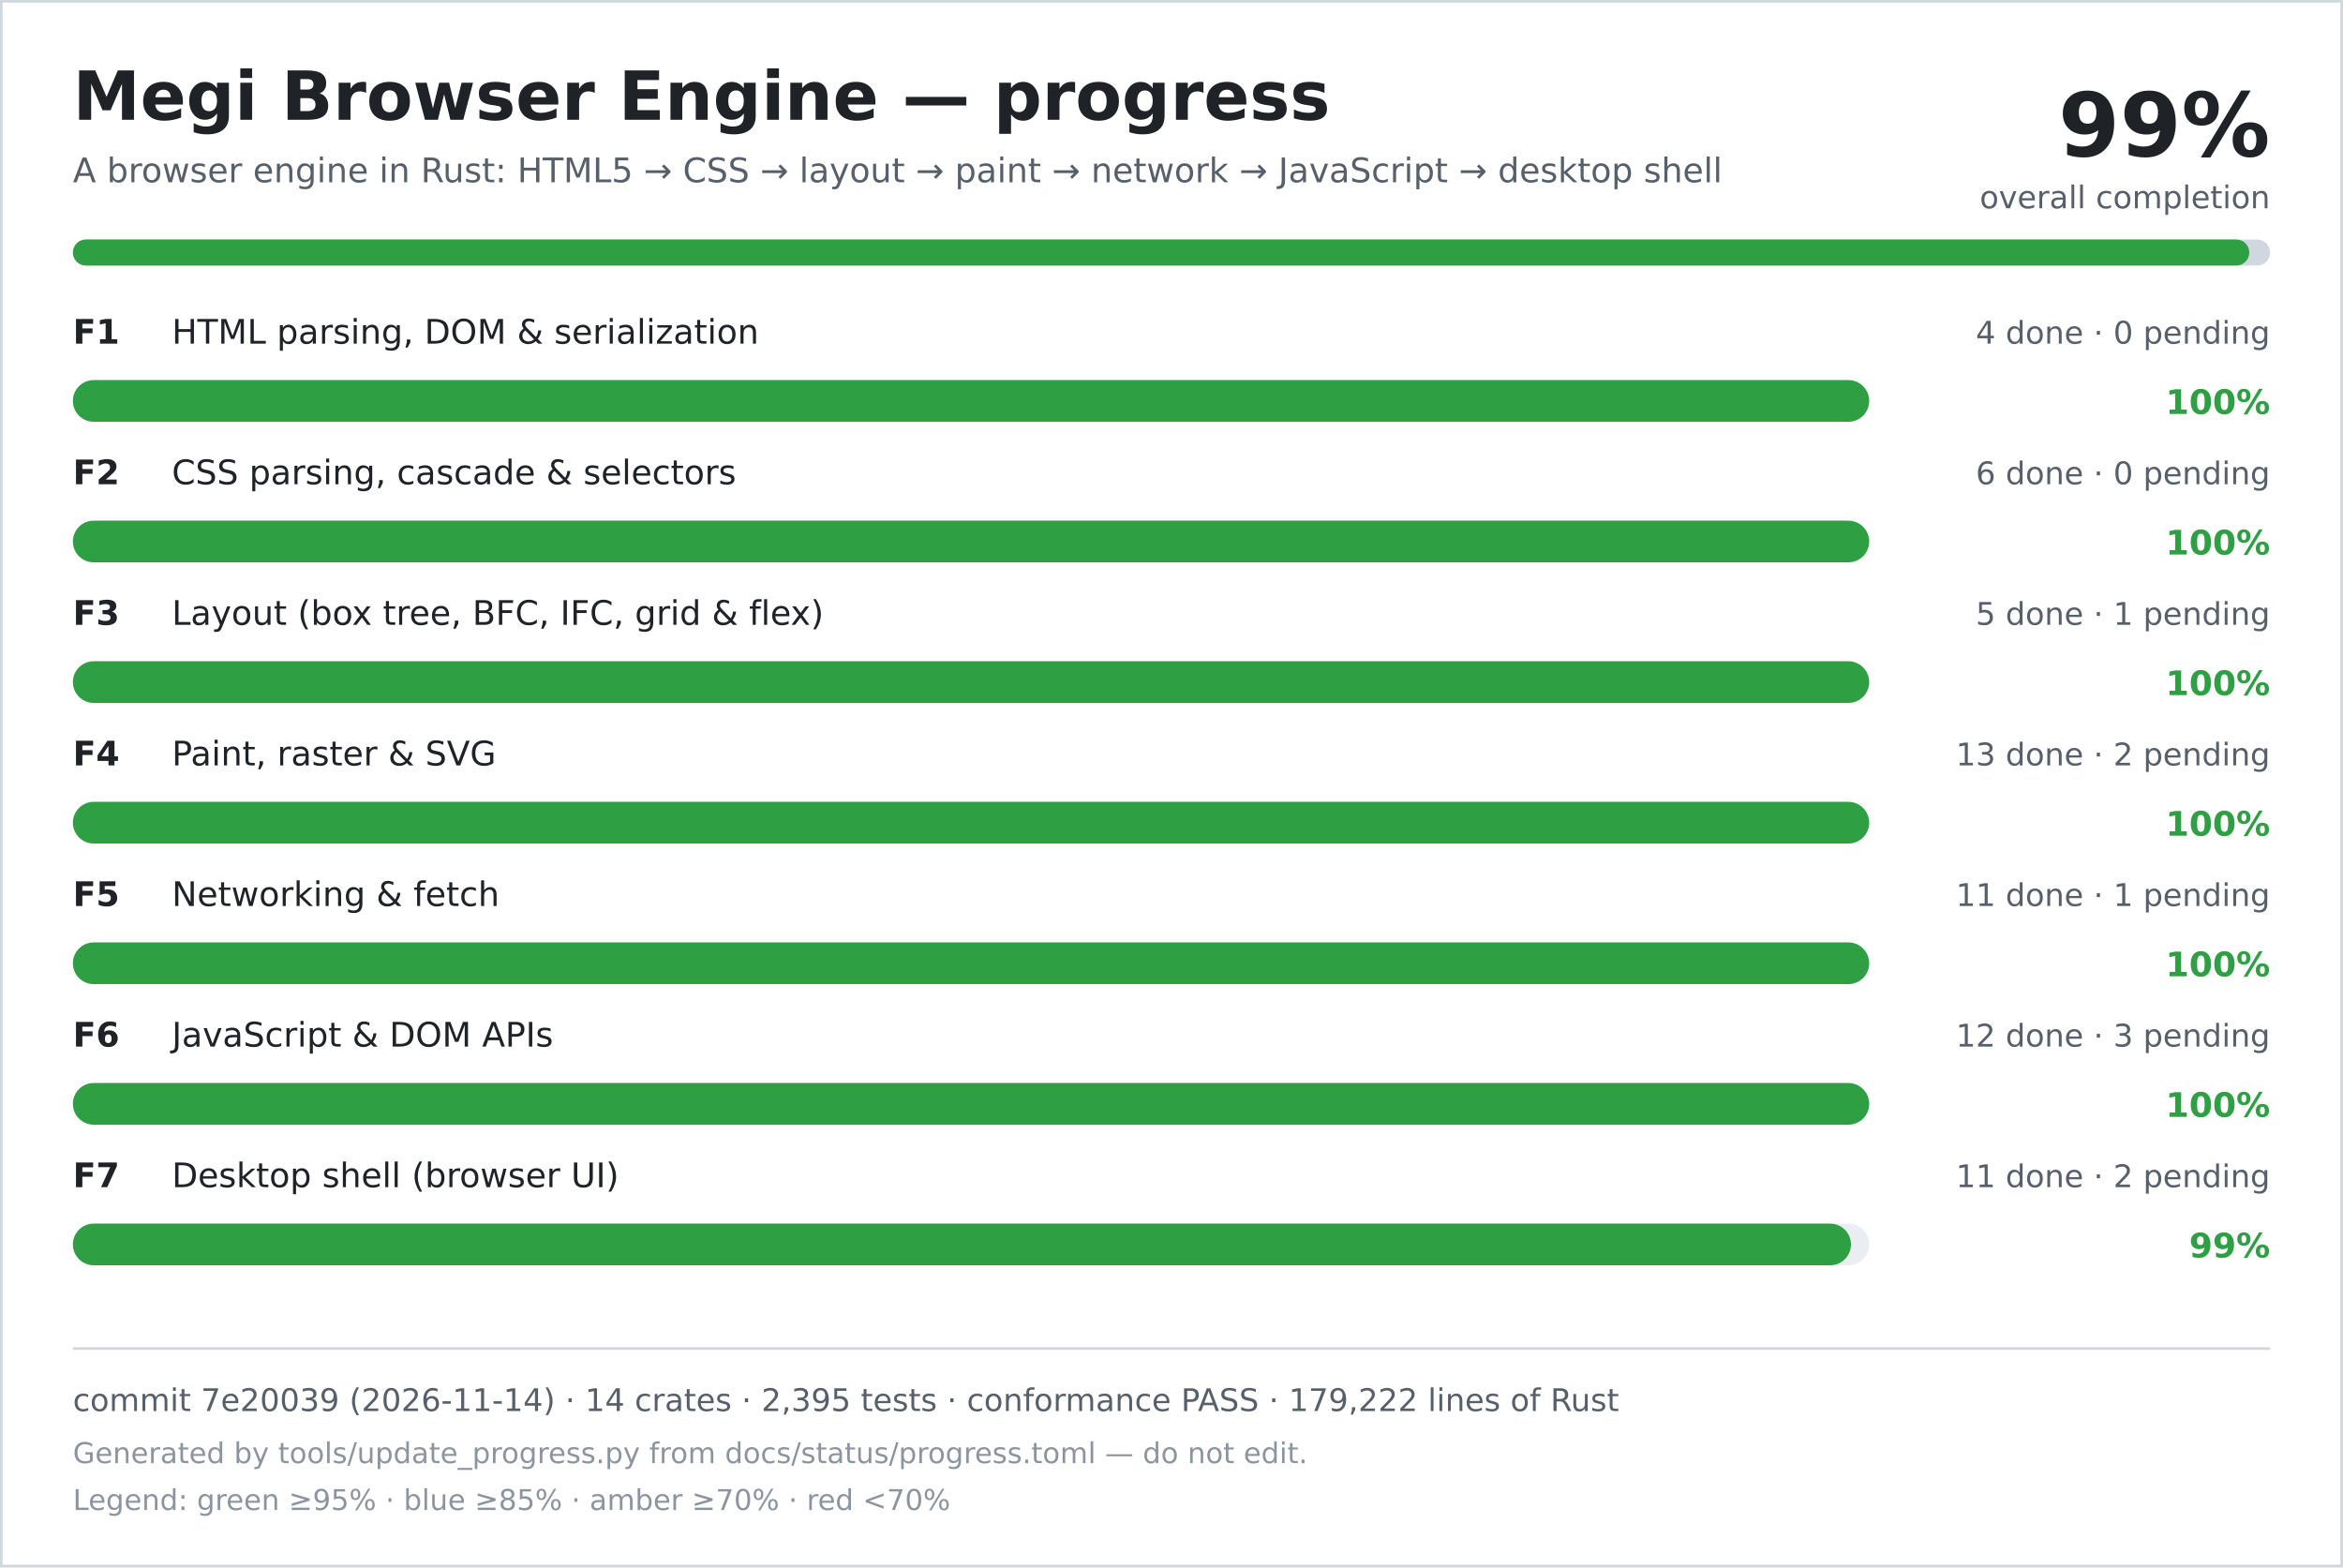
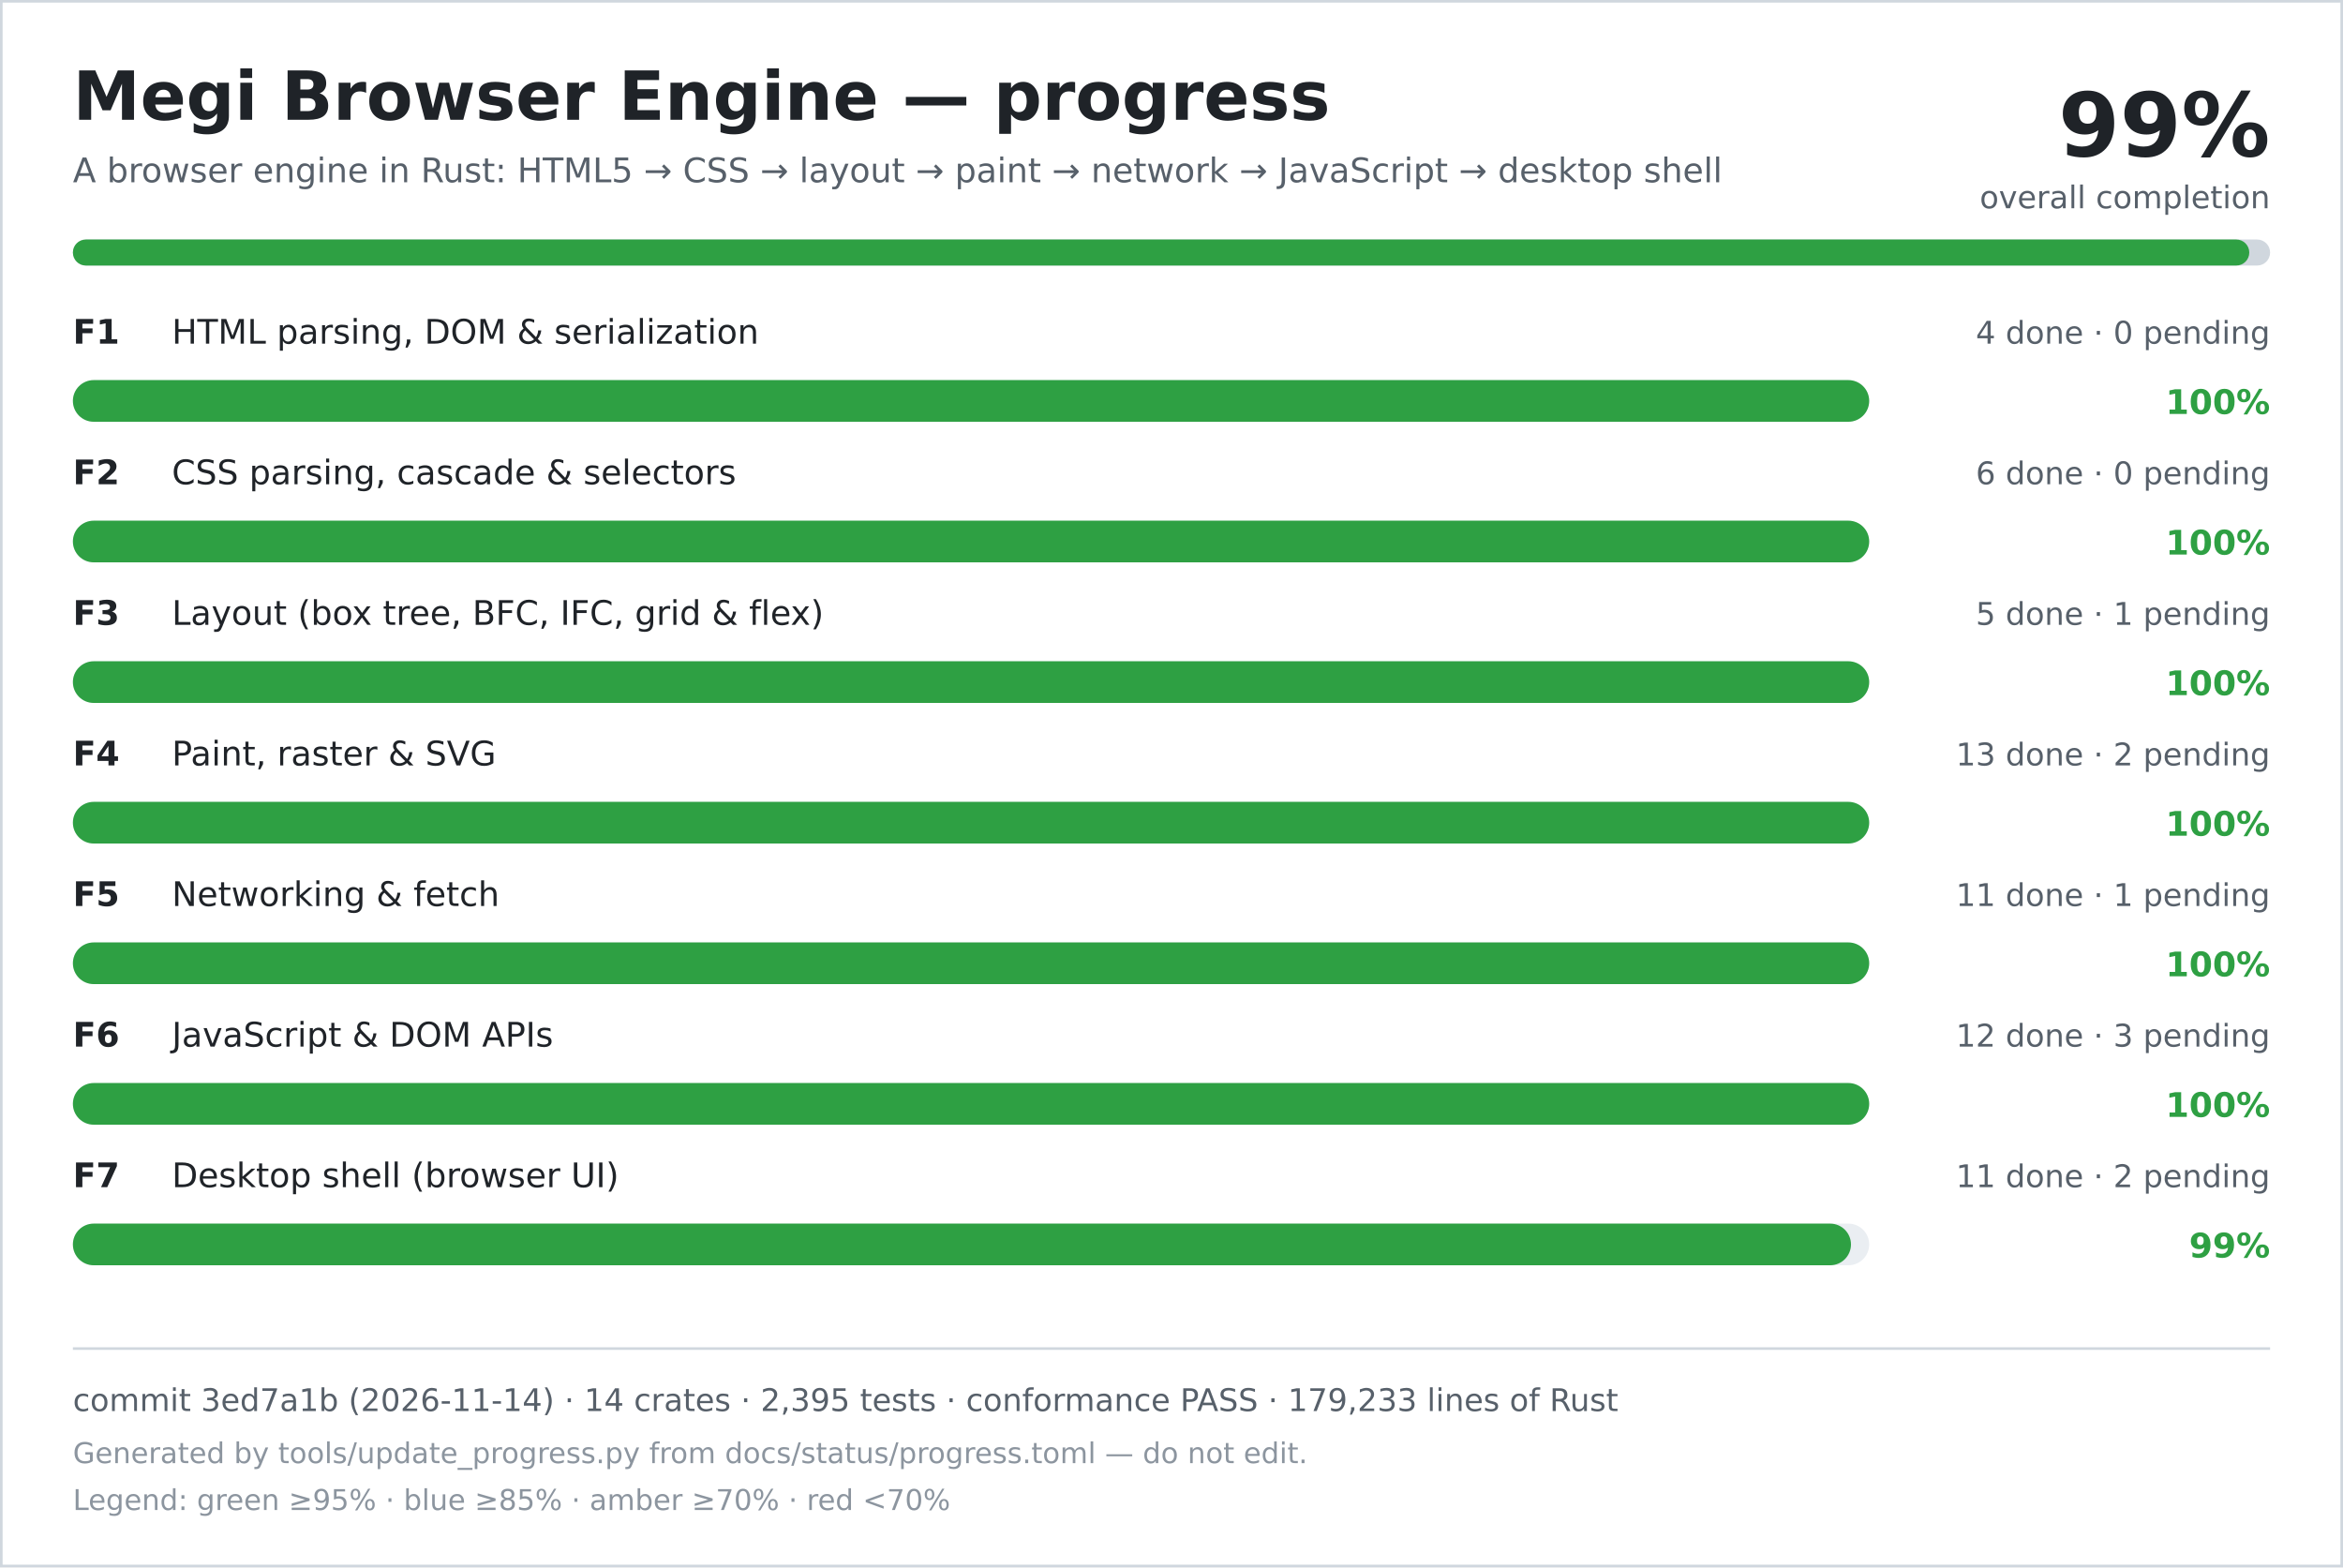
<svg xmlns="http://www.w3.org/2000/svg" width="900" height="602" viewBox="0 0 900 602" role="img" aria-labelledby="title desc">
  <rect width="900" height="602" fill="#ffffff" />
  <rect x="0.5" y="0.5" width="899" height="601" fill="none" stroke="#d0d7de" />
  <text x="28" y="46" font-family="DejaVu Sans, Verdana, sans-serif" font-size="26" font-weight="700" fill="#1f2328">Megi Browser Engine — progress</text>
  <text x="28" y="70" font-family="DejaVu Sans, Verdana, sans-serif" font-size="13" fill="#57606a">A browser engine in Rust: HTML5 → CSS → layout → paint → network → JavaScript → desktop shell</text>
  <text x="872" y="60" text-anchor="end" font-family="DejaVu Sans, Verdana, sans-serif" font-size="34" font-weight="700" fill="#1f2328">99%</text>
  <text x="872" y="80" text-anchor="end" font-family="DejaVu Sans, Verdana, sans-serif" font-size="12" fill="#57606a">overall completion</text>
  <rect x="28" y="92" width="844" height="10" rx="5" fill="#d0d7de" />
  <rect x="28" y="92" width="836" height="10" rx="5" fill="#2ea043" />
  <text x="28" y="132" font-family="DejaVu Sans, Verdana, sans-serif" font-size="13" font-weight="700" fill="#1f2328">F1</text>
  <text x="66" y="132" font-family="DejaVu Sans, Verdana, sans-serif" font-size="13" fill="#1f2328">HTML parsing, DOM &amp; serialization</text>
  <text x="872" y="132" text-anchor="end" font-family="DejaVu Sans, Verdana, sans-serif" font-size="12" fill="#57606a">4 done · 0 pending</text>
  <rect x="28" y="146" width="690" height="16" rx="8" fill="#eaeef2" />
  <rect x="28" y="146" width="690" height="16" rx="8" fill="#2ea043" />
  <text x="872" y="159" text-anchor="end" font-family="DejaVu Sans, Verdana, sans-serif" font-size="13" font-weight="700" fill="#2ea043">100%</text>
  <text x="28" y="186" font-family="DejaVu Sans, Verdana, sans-serif" font-size="13" font-weight="700" fill="#1f2328">F2</text>
  <text x="66" y="186" font-family="DejaVu Sans, Verdana, sans-serif" font-size="13" fill="#1f2328">CSS parsing, cascade &amp; selectors</text>
  <text x="872" y="186" text-anchor="end" font-family="DejaVu Sans, Verdana, sans-serif" font-size="12" fill="#57606a">6 done · 0 pending</text>
  <rect x="28" y="200" width="690" height="16" rx="8" fill="#eaeef2" />
  <rect x="28" y="200" width="690" height="16" rx="8" fill="#2ea043" />
  <text x="872" y="213" text-anchor="end" font-family="DejaVu Sans, Verdana, sans-serif" font-size="13" font-weight="700" fill="#2ea043">100%</text>
  <text x="28" y="240" font-family="DejaVu Sans, Verdana, sans-serif" font-size="13" font-weight="700" fill="#1f2328">F3</text>
  <text x="66" y="240" font-family="DejaVu Sans, Verdana, sans-serif" font-size="13" fill="#1f2328">Layout (box tree, BFC, IFC, grid &amp; flex)</text>
  <text x="872" y="240" text-anchor="end" font-family="DejaVu Sans, Verdana, sans-serif" font-size="12" fill="#57606a">5 done · 1 pending</text>
  <rect x="28" y="254" width="690" height="16" rx="8" fill="#eaeef2" />
  <rect x="28" y="254" width="690" height="16" rx="8" fill="#2ea043" />
  <text x="872" y="267" text-anchor="end" font-family="DejaVu Sans, Verdana, sans-serif" font-size="13" font-weight="700" fill="#2ea043">100%</text>
  <text x="28" y="294" font-family="DejaVu Sans, Verdana, sans-serif" font-size="13" font-weight="700" fill="#1f2328">F4</text>
  <text x="66" y="294" font-family="DejaVu Sans, Verdana, sans-serif" font-size="13" fill="#1f2328">Paint, raster &amp; SVG</text>
  <text x="872" y="294" text-anchor="end" font-family="DejaVu Sans, Verdana, sans-serif" font-size="12" fill="#57606a">13 done · 2 pending</text>
  <rect x="28" y="308" width="690" height="16" rx="8" fill="#eaeef2" />
  <rect x="28" y="308" width="690" height="16" rx="8" fill="#2ea043" />
  <text x="872" y="321" text-anchor="end" font-family="DejaVu Sans, Verdana, sans-serif" font-size="13" font-weight="700" fill="#2ea043">100%</text>
  <text x="28" y="348" font-family="DejaVu Sans, Verdana, sans-serif" font-size="13" font-weight="700" fill="#1f2328">F5</text>
  <text x="66" y="348" font-family="DejaVu Sans, Verdana, sans-serif" font-size="13" fill="#1f2328">Networking &amp; fetch</text>
  <text x="872" y="348" text-anchor="end" font-family="DejaVu Sans, Verdana, sans-serif" font-size="12" fill="#57606a">11 done · 1 pending</text>
  <rect x="28" y="362" width="690" height="16" rx="8" fill="#eaeef2" />
  <rect x="28" y="362" width="690" height="16" rx="8" fill="#2ea043" />
  <text x="872" y="375" text-anchor="end" font-family="DejaVu Sans, Verdana, sans-serif" font-size="13" font-weight="700" fill="#2ea043">100%</text>
  <text x="28" y="402" font-family="DejaVu Sans, Verdana, sans-serif" font-size="13" font-weight="700" fill="#1f2328">F6</text>
  <text x="66" y="402" font-family="DejaVu Sans, Verdana, sans-serif" font-size="13" fill="#1f2328">JavaScript &amp; DOM APIs</text>
  <text x="872" y="402" text-anchor="end" font-family="DejaVu Sans, Verdana, sans-serif" font-size="12" fill="#57606a">12 done · 3 pending</text>
  <rect x="28" y="416" width="690" height="16" rx="8" fill="#eaeef2" />
  <rect x="28" y="416" width="690" height="16" rx="8" fill="#2ea043" />
  <text x="872" y="429" text-anchor="end" font-family="DejaVu Sans, Verdana, sans-serif" font-size="13" font-weight="700" fill="#2ea043">100%</text>
  <text x="28" y="456" font-family="DejaVu Sans, Verdana, sans-serif" font-size="13" font-weight="700" fill="#1f2328">F7</text>
  <text x="66" y="456" font-family="DejaVu Sans, Verdana, sans-serif" font-size="13" fill="#1f2328">Desktop shell (browser UI)</text>
  <text x="872" y="456" text-anchor="end" font-family="DejaVu Sans, Verdana, sans-serif" font-size="12" fill="#57606a">11 done · 2 pending</text>
  <rect x="28" y="470" width="690" height="16" rx="8" fill="#eaeef2" />
  <rect x="28" y="470" width="683" height="16" rx="8" fill="#2ea043" />
  <text x="872" y="483" text-anchor="end" font-family="DejaVu Sans, Verdana, sans-serif" font-size="13" font-weight="700" fill="#2ea043">99%</text>
  <line x1="28" y1="518" x2="872" y2="518" stroke="#d0d7de" />
-   <text x="28" y="542" font-family="DejaVu Sans, Verdana, sans-serif" font-size="12" fill="#57606a">commit 7e20039 (2026-11-14) · 14 crates · 2,395 tests · conformance PASS · 179,222 lines of Rust</text>
+   <text x="28" y="542" font-family="DejaVu Sans, Verdana, sans-serif" font-size="12" fill="#57606a">commit 3ed7a1b (2026-11-14) · 14 crates · 2,395 tests · conformance PASS · 179,233 lines of Rust</text>
  <text x="28" y="562" font-family="DejaVu Sans, Verdana, sans-serif" font-size="11" fill="#8c959f">Generated by tools/update_progress.py from docs/status/progress.toml — do not edit.</text>
  <text x="28" y="580" font-family="DejaVu Sans, Verdana, sans-serif" font-size="11" fill="#8c959f">Legend: green ≥95% · blue ≥85% · amber ≥70% · red &lt;70%</text>
</svg>
